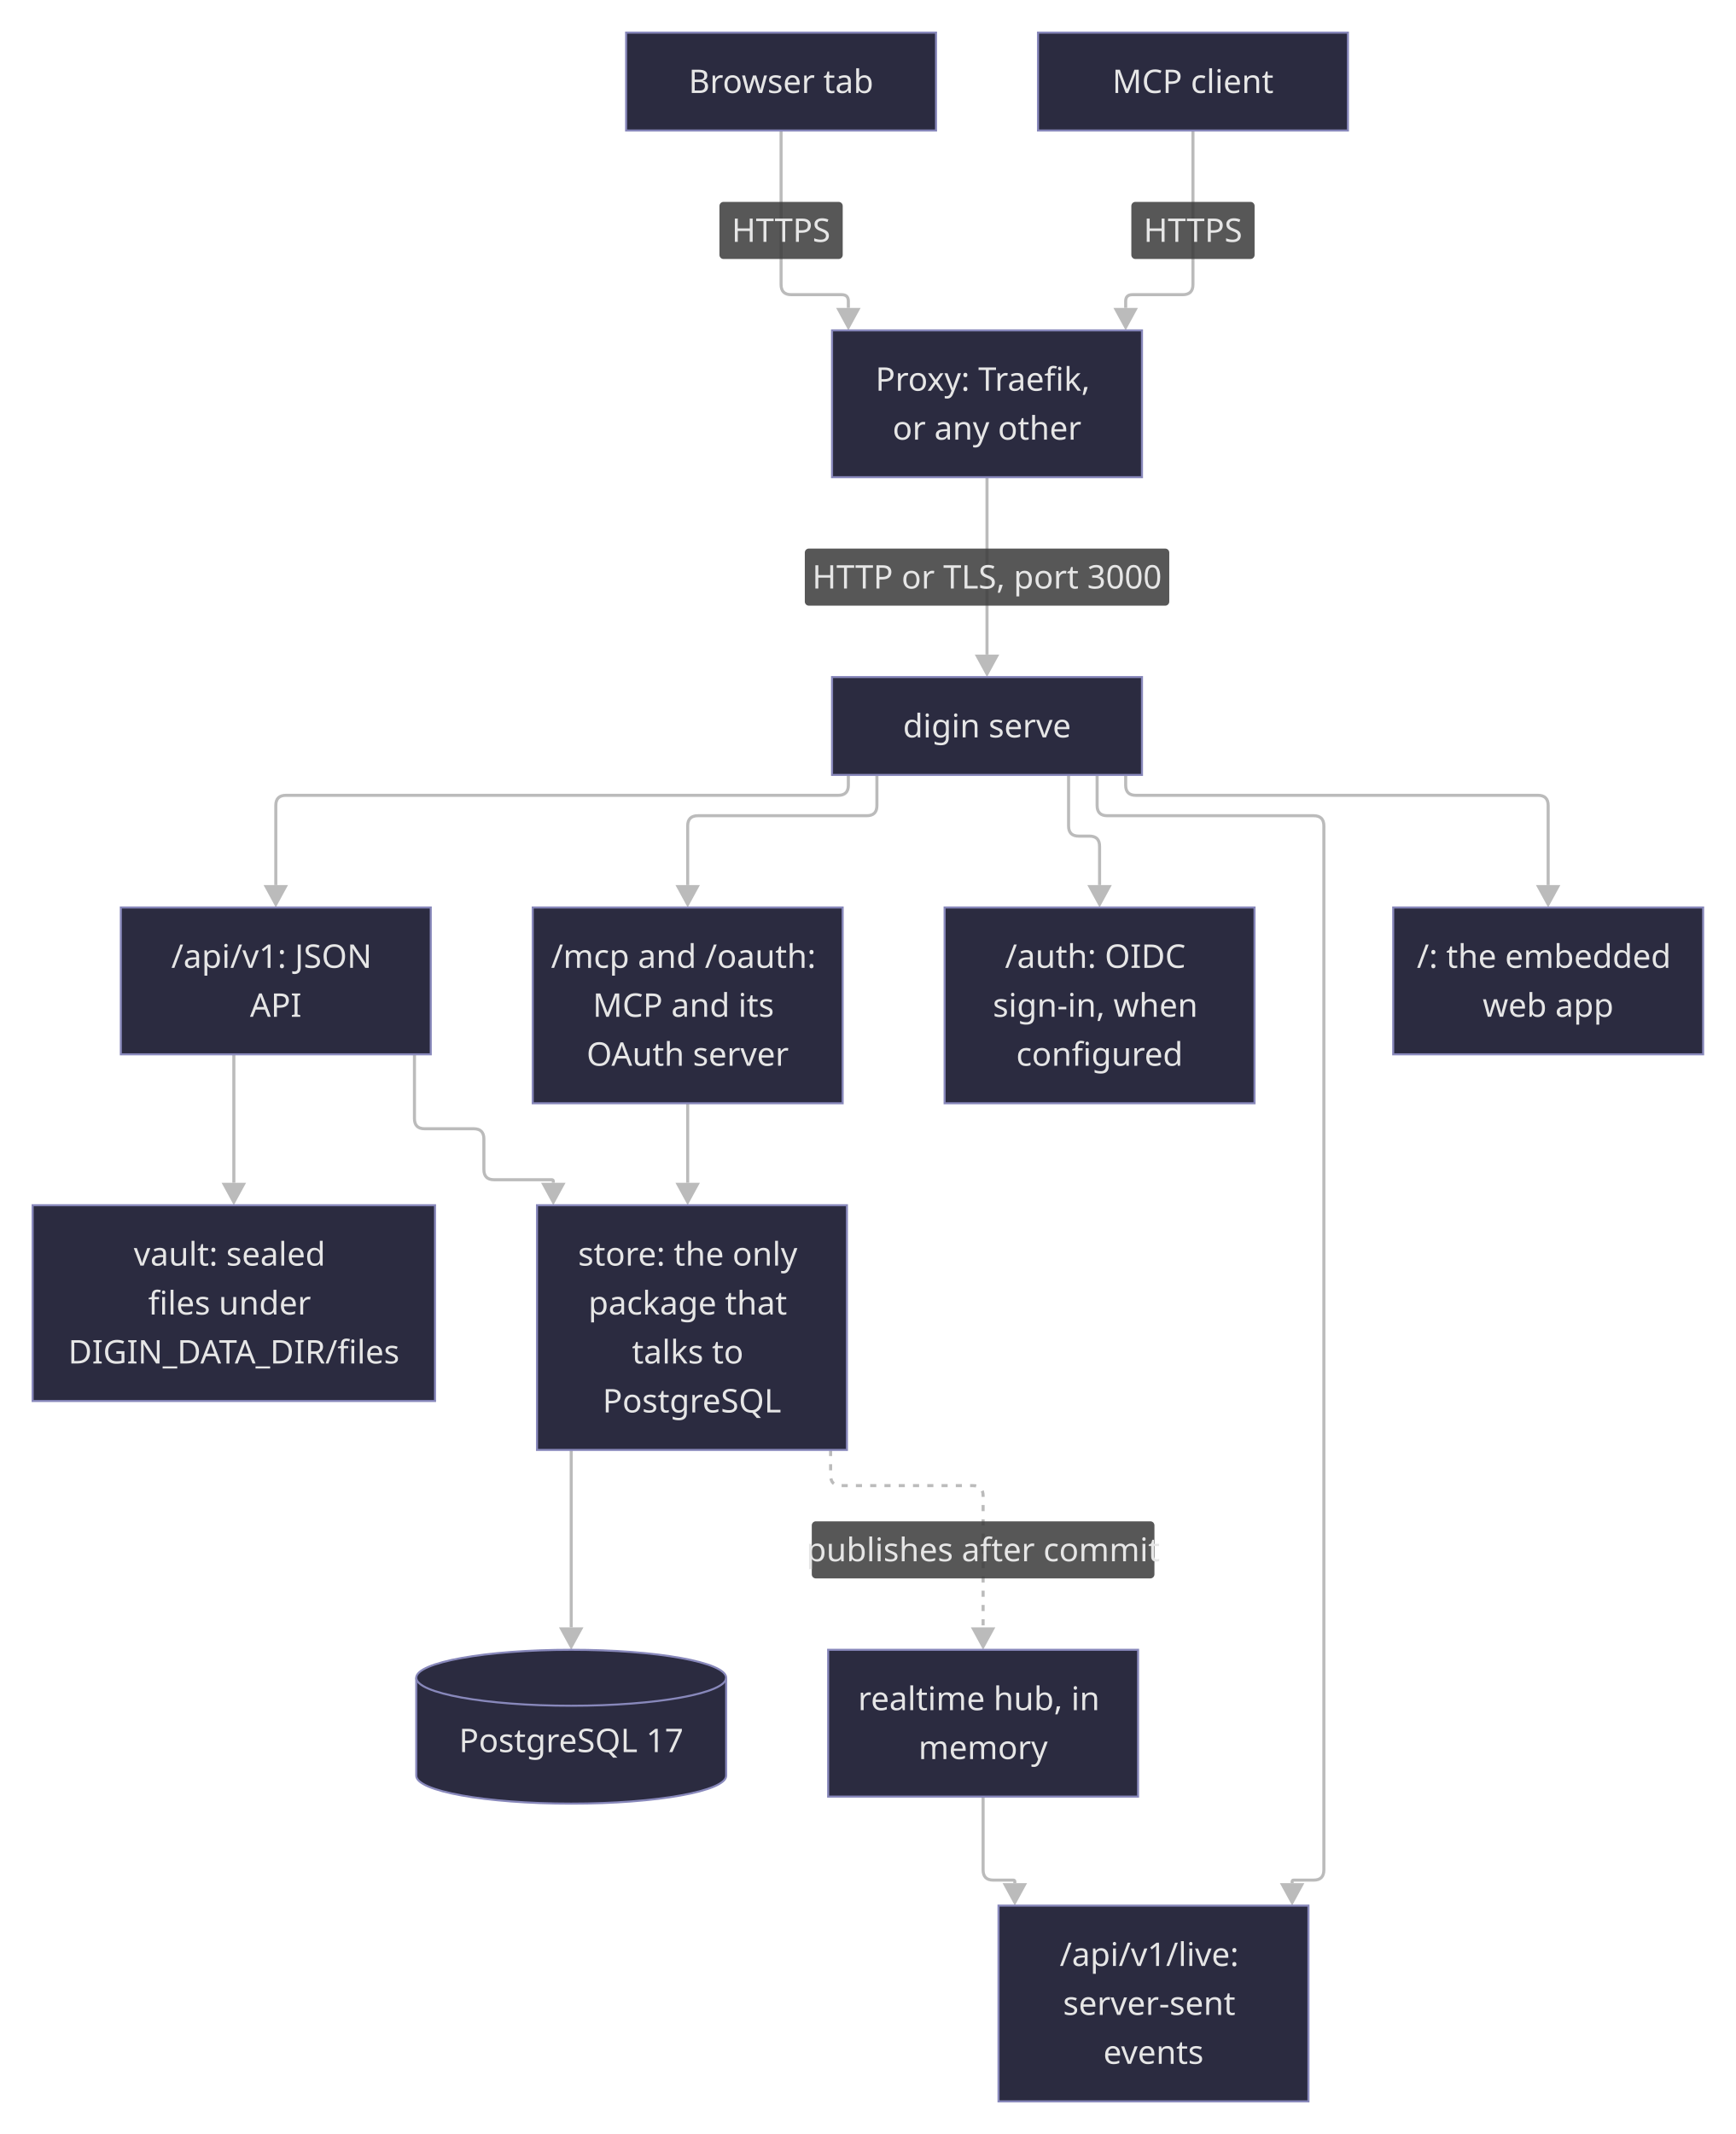
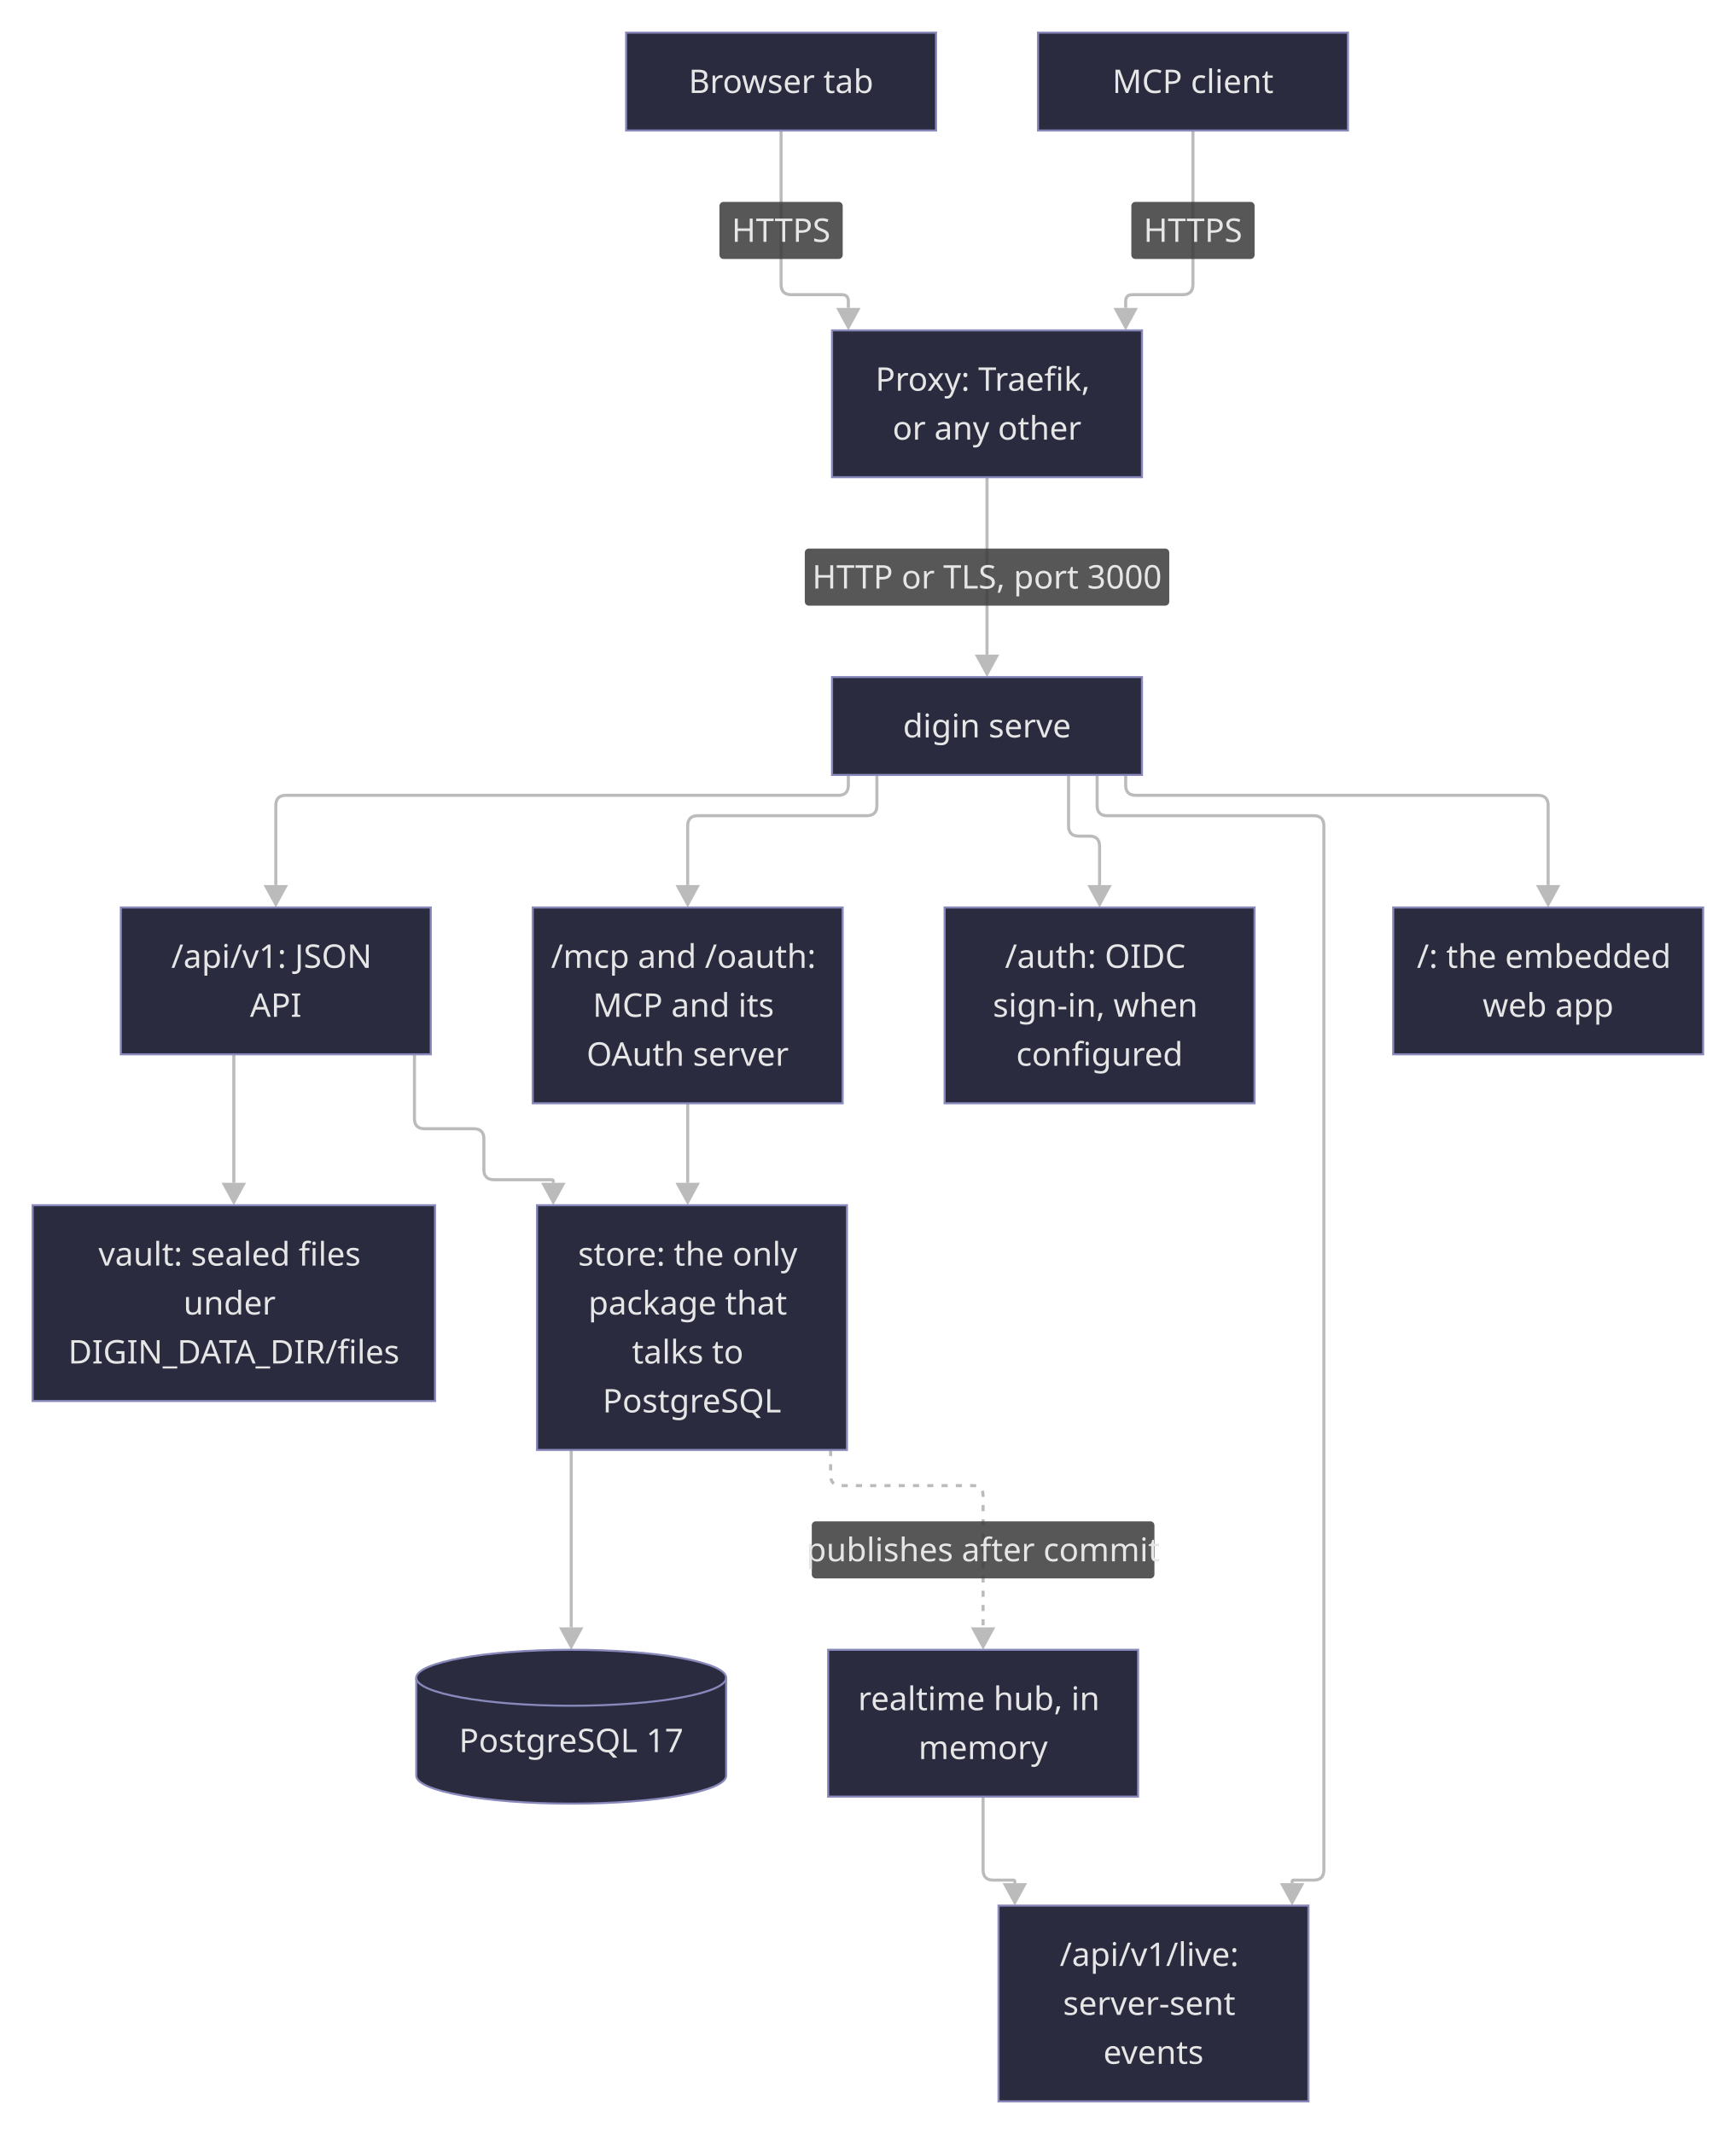
<svg xmlns="http://www.w3.org/2000/svg" role="img" width="851.26" height="1046.44" viewBox="0 0 851.26 1046.44" font-family="sans-serif" font-size="16">
  <defs>
    <marker id="m1fuhpbr-arrow-0" viewBox="0 0 11 12" refX="0" refY="6" markerUnits="userSpaceOnUse" markerWidth="11" markerHeight="12" orient="auto-start-reverse">
      <path d="M0,0 L11,6 L0,12 z" fill="#bbbbbb" />
    </marker>
  </defs>
  <g transform="translate(16,16)">
    <path d="M367.06,48 L367.06,123.5 Q367.06,128.5 372.06,128.5 L396.81,128.5 Q400.06,128.5 400.06,131.75 L400.06,135" fill="none" stroke="#bbbbbb" stroke-width="1.5" marker-end="url(#m1fuhpbr-arrow-0)" />
    <path d="M569.06,48 L569.06,123.5 Q569.06,128.5 564.06,128.5 L539.31,128.5 Q536.06,128.5 536.06,131.75 L536.06,135" fill="none" stroke="#bbbbbb" stroke-width="1.5" marker-end="url(#m1fuhpbr-arrow-0)" />
    <path d="M468.06,218 L468.06,305" fill="none" stroke="#bbbbbb" stroke-width="1.5" marker-end="url(#m1fuhpbr-arrow-0)" />
    <path d="M400.06,364 L400.06,369 Q400.06,374 395.06,374 L124.26,374 Q119.26,374 119.26,379 L119.26,418" fill="none" stroke="#bbbbbb" stroke-width="1.5" marker-end="url(#m1fuhpbr-arrow-0)" />
    <path d="M522.06,364 L522.06,379 Q522.06,384 527.06,384 L628.26,384 Q633.26,384 633.26,389 L633.26,900.94 Q633.26,905.94 628.26,905.94 L618.45,905.94 Q617.7,905.94 617.7,906.69 L617.7,907.44" fill="none" stroke="#bbbbbb" stroke-width="1.5" marker-end="url(#m1fuhpbr-arrow-0)" />
    <path d="M414.06,364 L414.06,379 Q414.06,384 409.06,384 L326.26,384 Q321.26,384 321.26,389 L321.26,418" fill="none" stroke="#bbbbbb" stroke-width="1.5" marker-end="url(#m1fuhpbr-arrow-0)" />
    <path d="M508.06,364 L508.06,389 Q508.06,394 513.06,394 L518.26,394 Q523.26,394 523.26,399 L523.26,418" fill="none" stroke="#bbbbbb" stroke-width="1.5" marker-end="url(#m1fuhpbr-arrow-0)" />
    <path d="M536.06,364 L536.06,369 Q536.06,374 541.06,374 L738.26,374 Q743.26,374 743.26,379 L743.26,418" fill="none" stroke="#bbbbbb" stroke-width="1.5" marker-end="url(#m1fuhpbr-arrow-0)" />
    <path d="M187.26,501 L187.26,532.5 Q187.26,537.5 192.26,537.5 L216.31,537.5 Q221.31,537.5 221.31,542.5 L221.31,557.5 Q221.31,562.5 226.31,562.5 L254.61,562.5 Q255.36,562.5 255.36,563.25 L255.36,564" fill="none" stroke="#bbbbbb" stroke-width="1.5" marker-end="url(#m1fuhpbr-arrow-0)" />
    <path d="M321.26,525 L321.26,564" fill="none" stroke="#bbbbbb" stroke-width="1.5" marker-end="url(#m1fuhpbr-arrow-0)" />
    <path d="M264.14,695 L264.14,782" fill="none" stroke="#bbbbbb" stroke-width="1.5" marker-end="url(#m1fuhpbr-arrow-0)" />
    <path d="M98.68,501 L98.68,564" fill="none" stroke="#bbbbbb" stroke-width="1.5" marker-end="url(#m1fuhpbr-arrow-0)" />
    <path d="M391.36,695 L391.36,707.5 Q391.36,712.5 396.36,712.5 L461.14,712.5 Q466.14,712.5 466.14,717.5 L466.14,782" fill="none" stroke="#bbbbbb" stroke-width="1.5" stroke-dasharray="3 4" marker-end="url(#m1fuhpbr-arrow-0)" />
    <path d="M466.14,865 L466.14,900.94 Q466.14,905.94 471.14,905.94 L480.95,905.94 Q481.7,905.94 481.7,906.69 L481.7,907.44" fill="none" stroke="#bbbbbb" stroke-width="1.5" marker-end="url(#m1fuhpbr-arrow-0)" />
    <rect x="336.84" y="83" width="60.45" height="28" rx="2" fill="#3a3a3a" fill-opacity="0.85" />
    <text fill="#e6e6e6" text-anchor="middle">
      <tspan x="367.06" y="102.6">HTTPS</tspan>
    </text>
    <rect x="538.84" y="83" width="60.45" height="28" rx="2" fill="#3a3a3a" fill-opacity="0.85" />
    <text fill="#e6e6e6" text-anchor="middle">
      <tspan x="569.06" y="102.6">HTTPS</tspan>
    </text>
    <rect x="378.7" y="253" width="178.74" height="28" rx="2" fill="#3a3a3a" fill-opacity="0.85" />
    <text fill="#e6e6e6" text-anchor="middle">
      <tspan x="468.06" y="272.6">HTTP or TLS, port 3000</tspan>
    </text>
    <rect x="382.12" y="730" width="168.05" height="28" rx="2" fill="#3a3a3a" fill-opacity="0.85" />
    <text fill="#e6e6e6" text-anchor="middle">
      <tspan x="466.14" y="749.6">publishes after commit</tspan>
    </text>
    <rect x="291.06" y="0" width="152" height="48" fill="#2b2b40" stroke="#8888bb" />
    <text fill="#e6e6e6" text-anchor="middle">
      <tspan x="367.06" y="29.6">Browser tab</tspan>
    </text>
    <rect x="392.06" y="146" width="152" height="72" fill="#2b2b40" stroke="#8888bb" />
    <text fill="#e6e6e6" text-anchor="middle">
      <tspan x="468.06" y="175.6">Proxy: Traefik,</tspan>
      <tspan x="468.06" y="199.6">or any other</tspan>
    </text>
    <rect x="493.06" y="0" width="152" height="48" fill="#2b2b40" stroke="#8888bb" />
    <text fill="#e6e6e6" text-anchor="middle">
      <tspan x="569.06" y="29.6">MCP client</tspan>
    </text>
    <rect x="392.06" y="316" width="152" height="48" fill="#2b2b40" stroke="#8888bb" />
    <text fill="#e6e6e6" text-anchor="middle">
      <tspan x="468.06" y="345.6">digin serve</tspan>
    </text>
    <rect x="43.26" y="429" width="152" height="72" fill="#2b2b40" stroke="#8888bb" />
    <text fill="#e6e6e6" text-anchor="middle">
      <tspan x="119.26" y="458.6">/api/v1: JSON</tspan>
      <tspan x="119.26" y="482.6">API</tspan>
    </text>
    <rect x="473.7" y="918.44" width="152" height="96" fill="#2b2b40" stroke="#8888bb" />
    <text fill="#e6e6e6" text-anchor="middle">
      <tspan x="549.7" y="948.04">/api/v1/live:</tspan>
      <tspan x="549.7" y="972.04">server-sent</tspan>
      <tspan x="549.7" y="996.04">events</tspan>
    </text>
    <rect x="245.26" y="429" width="152" height="96" fill="#2b2b40" stroke="#8888bb" />
    <text fill="#e6e6e6" text-anchor="middle">
      <tspan x="321.26" y="458.6">/mcp and /oauth:</tspan>
      <tspan x="321.26" y="482.6">MCP and its</tspan>
      <tspan x="321.26" y="506.6">OAuth server</tspan>
    </text>
    <rect x="447.26" y="429" width="152" height="96" fill="#2b2b40" stroke="#8888bb" />
    <text fill="#e6e6e6" text-anchor="middle">
      <tspan x="523.26" y="458.6">/auth: OIDC</tspan>
      <tspan x="523.26" y="482.6">sign-in, when</tspan>
      <tspan x="523.26" y="506.6">configured</tspan>
    </text>
    <rect x="667.26" y="429" width="152" height="72" fill="#2b2b40" stroke="#8888bb" />
    <text fill="#e6e6e6" text-anchor="middle">
      <tspan x="743.26" y="458.6">/: the embedded</tspan>
      <tspan x="743.26" y="482.6">web app</tspan>
    </text>
    <rect x="247.36" y="575" width="152" height="120" fill="#2b2b40" stroke="#8888bb" />
    <text fill="#e6e6e6" text-anchor="middle">
      <tspan x="323.36" y="604.6">store: the only</tspan>
      <tspan x="323.36" y="628.6">package that</tspan>
      <tspan x="323.36" y="652.6">talks to</tspan>
      <tspan x="323.36" y="676.6">PostgreSQL</tspan>
    </text>
    <path d="M188.14,806.72 A76,13.72 0 0 1 340.14,806.72 L340.14,854.72 A76,13.72 0 0 1 188.14,854.72 Z" fill="#2b2b40" stroke="#8888bb" />
    <path d="M188.14,806.72 A76,13.72 0 0 0 340.14,806.72" fill="none" stroke="#8888bb" />
    <text fill="#e6e6e6" text-anchor="middle">
      <tspan x="264.14" y="843.18">PostgreSQL 17</tspan>
    </text>
    <rect x="0" y="575" width="197.36" height="96" fill="#2b2b40" stroke="#8888bb" />
    <text fill="#e6e6e6" text-anchor="middle">
-       <tspan x="98.68" y="604.6">vault: sealed</tspan>
-       <tspan x="98.68" y="628.6">files under</tspan>
+       <tspan x="98.68" y="604.6">vault: sealed files</tspan>
+       <tspan x="98.68" y="628.6">under</tspan>
      <tspan x="98.68" y="652.6">DIGIN_DATA_DIR/files</tspan>
    </text>
    <rect x="390.14" y="793" width="152" height="72" fill="#2b2b40" stroke="#8888bb" />
    <text fill="#e6e6e6" text-anchor="middle">
      <tspan x="466.14" y="822.6">realtime hub, in</tspan>
      <tspan x="466.14" y="846.6">memory</tspan>
    </text>
  </g>
</svg>
